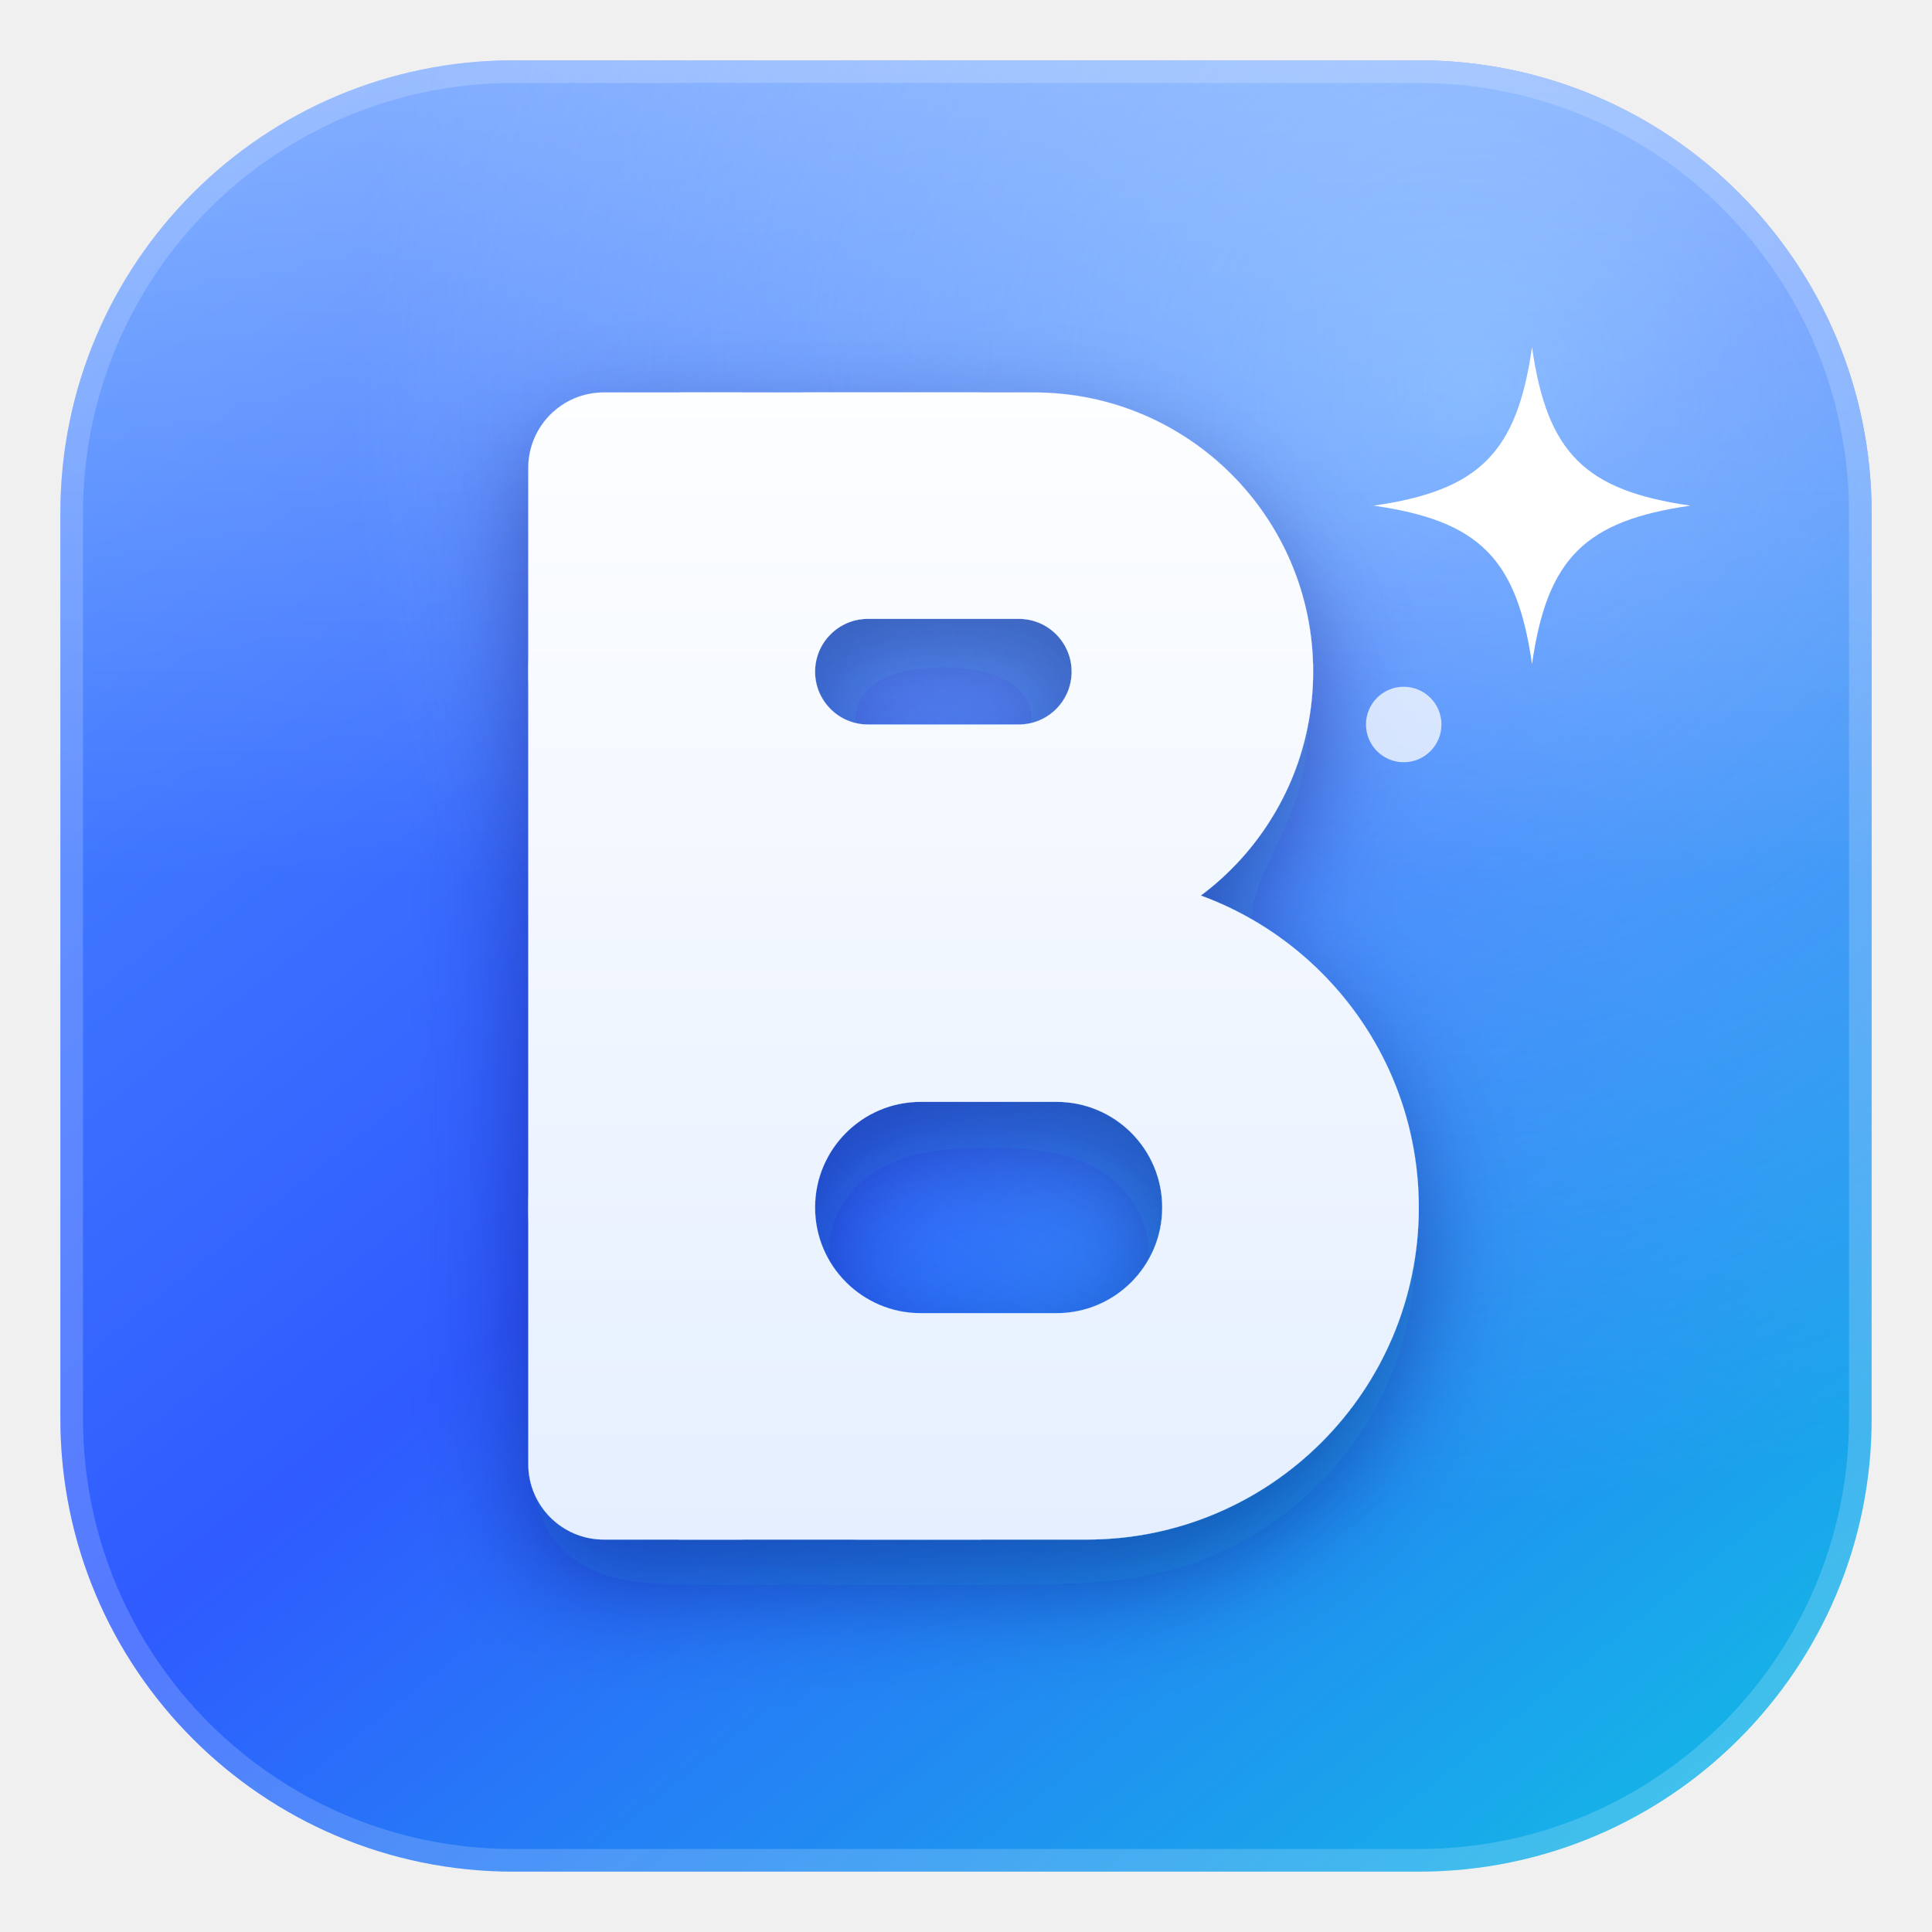
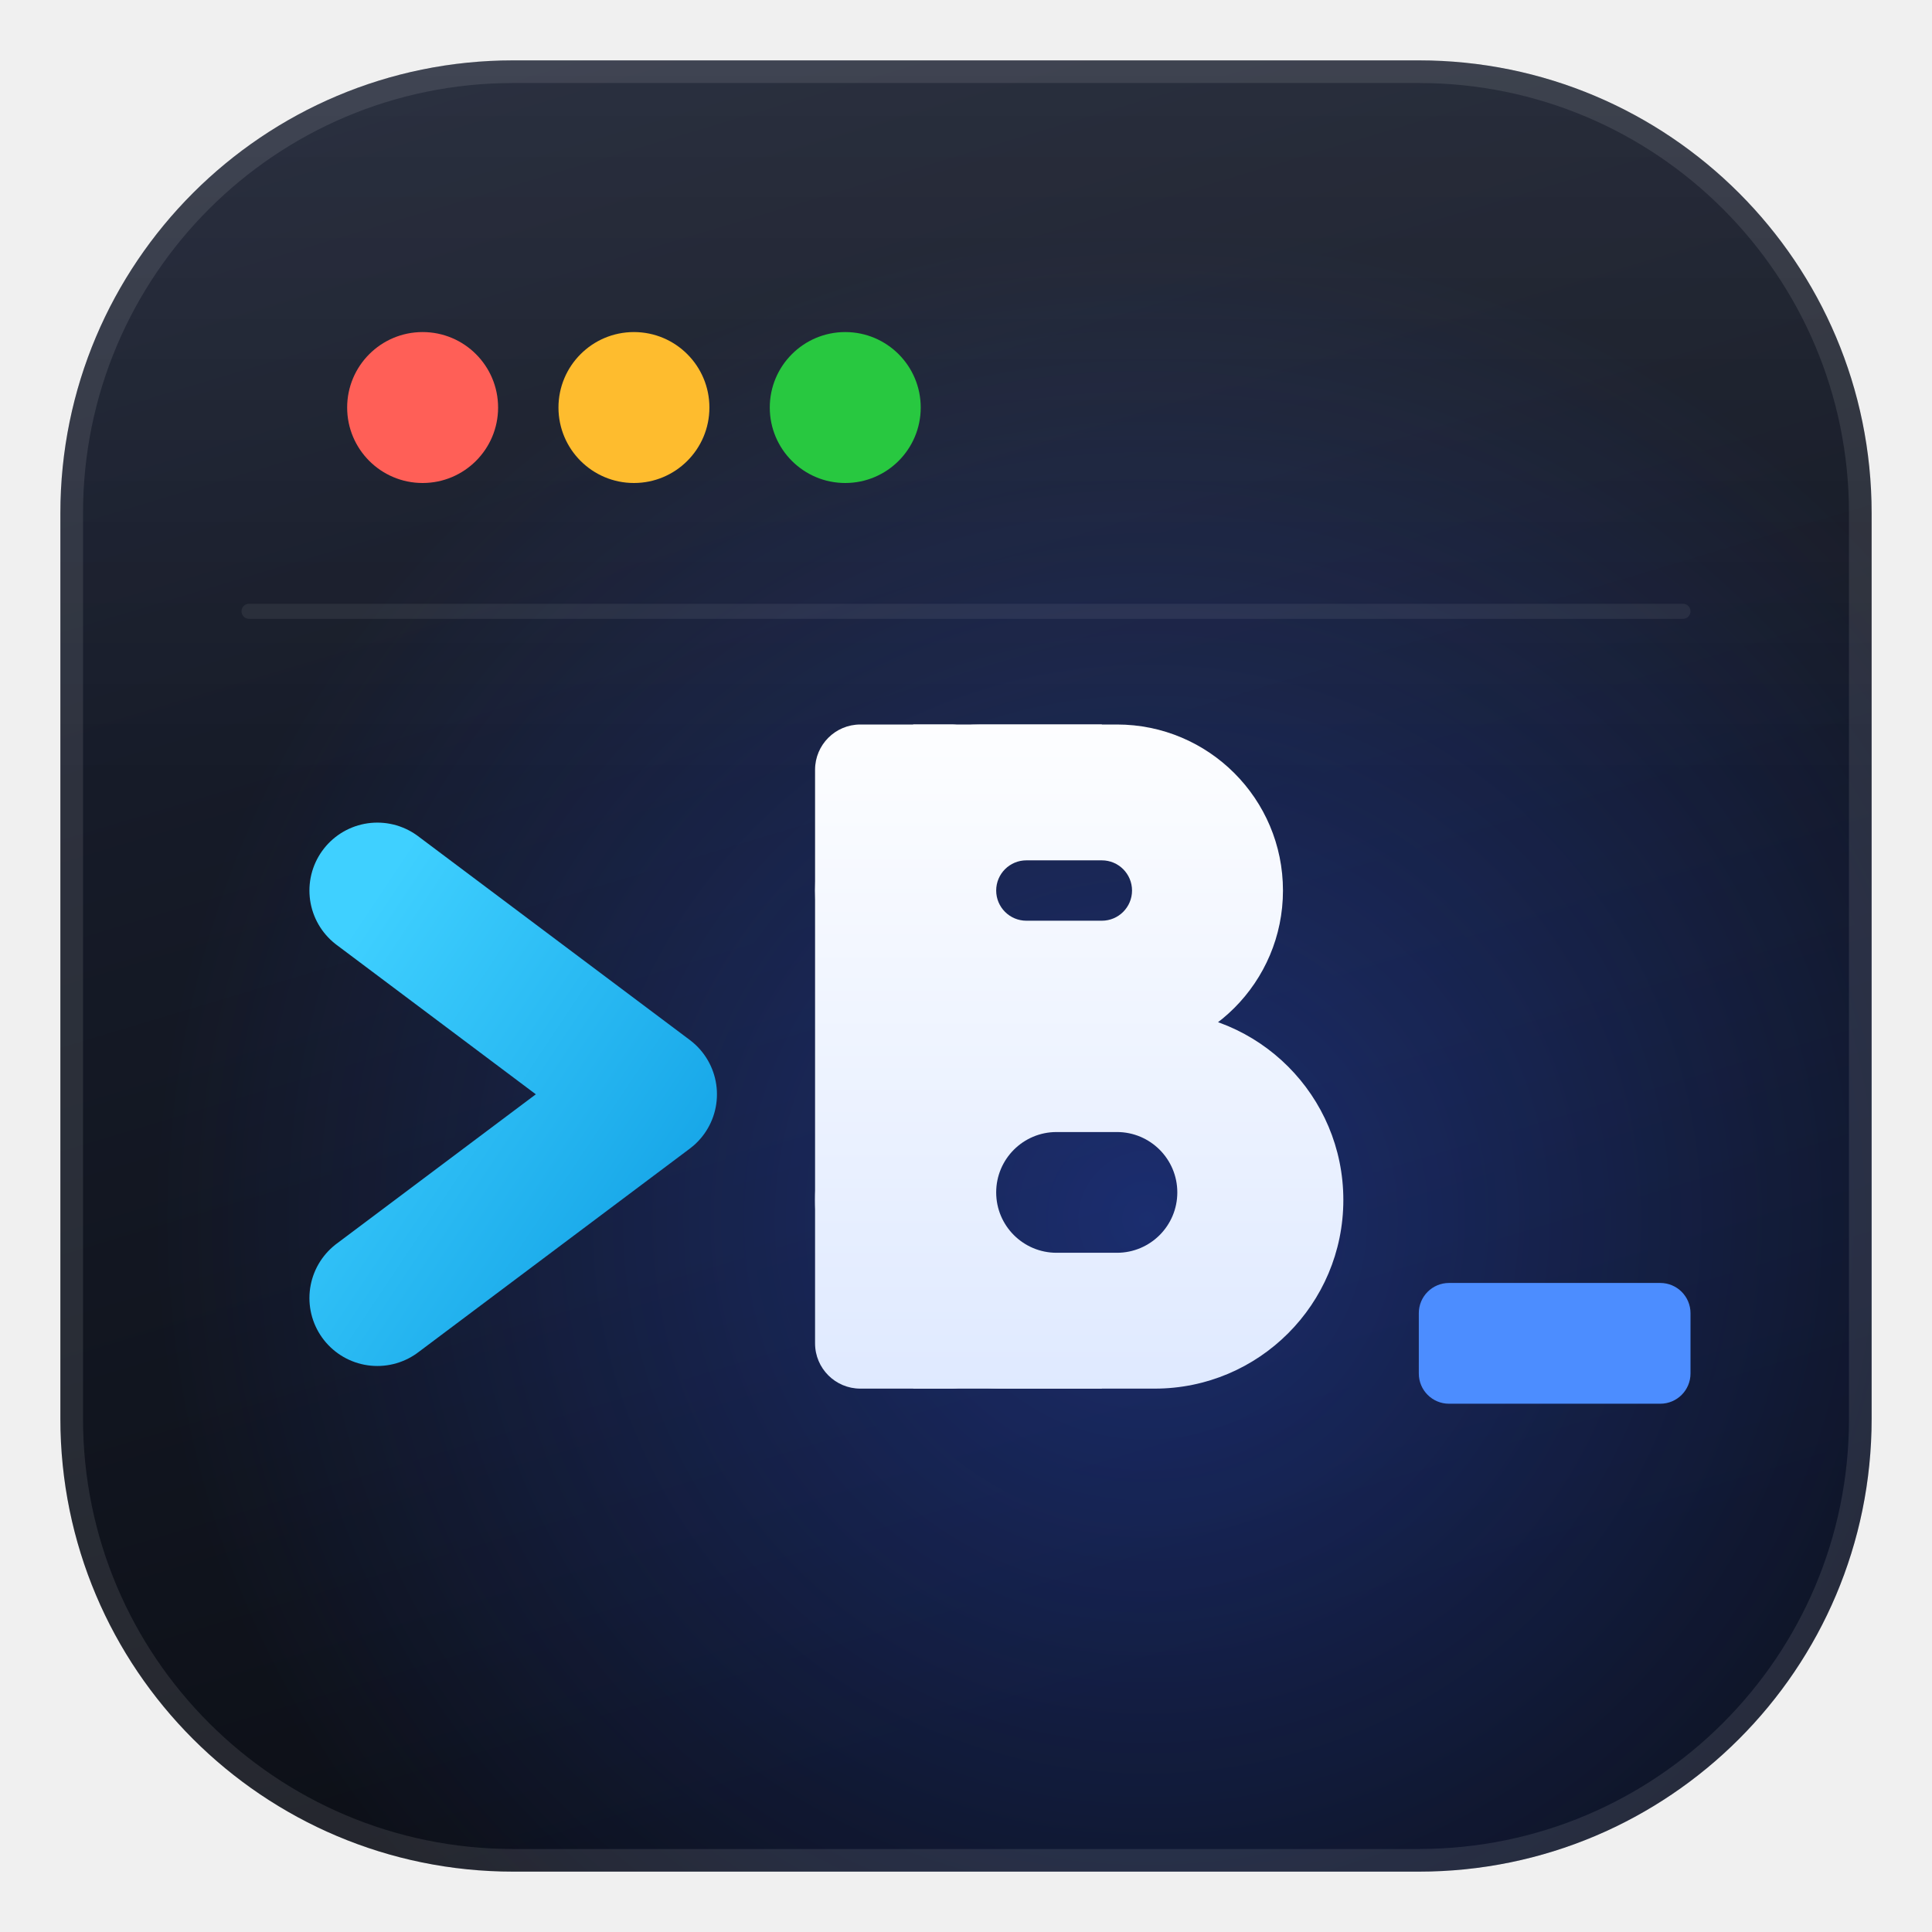
<svg xmlns="http://www.w3.org/2000/svg" viewBox="0 0 256 256">
  <defs>
-     <linearGradient id="bg" x1="0.1" y1="0" x2="0.9" y2="1">
-       <stop offset="0" stop-color="#4C8DFF" />
-       <stop offset="0.5" stop-color="#2F5BFF" />
-       <stop offset="1" stop-color="#14B8E6" />
+     <linearGradient id="bg" x1="0" y1="0" x2="0.3" y2="1">
+       <stop offset="0" stop-color="#1C2233" />
+       <stop offset="1" stop-color="#0C0F16" />
    </linearGradient>
-     <radialGradient id="glow" cx="0.78" cy="0.18" r="0.62">
-       <stop offset="0" stop-color="#9BE7FF" stop-opacity="0.55" />
-       <stop offset="1" stop-color="#9BE7FF" stop-opacity="0" />
+     <radialGradient id="glow" cx="0.6" cy="0.64" r="0.55">
+       <stop offset="0" stop-color="#2F5BFF" stop-opacity="0.36" />
+       <stop offset="1" stop-color="#2F5BFF" stop-opacity="0" />
    </radialGradient>
    <linearGradient id="shine" x1="0" y1="0" x2="0" y2="1">
-       <stop offset="0" stop-color="#FFFFFF" stop-opacity="0.32" />
-       <stop offset="0.45" stop-color="#FFFFFF" stop-opacity="0" />
+       <stop offset="0" stop-color="#FFFFFF" stop-opacity="0.07" />
+       <stop offset="0.4" stop-color="#FFFFFF" stop-opacity="0" />
    </linearGradient>
    <linearGradient id="glyph" x1="0" y1="0" x2="0" y2="1">
      <stop offset="0" stop-color="#FFFFFF" />
-       <stop offset="1" stop-color="#E3EEFF" />
+       <stop offset="1" stop-color="#DDE8FF" />
    </linearGradient>
-     <mask id="b">
-       <rect x="70" y="52" width="38" height="152" rx="10" fill="#fff" />
-       <rect x="70" y="52" width="104" height="74" rx="37" fill="#fff" />
-       <rect x="70" y="116" width="118" height="88" rx="44" fill="#fff" />
-       <rect x="90" y="52" width="40" height="152" fill="#fff" />
-       <rect x="108" y="82" width="34" height="14" rx="7" fill="#000" />
-       <rect x="108" y="146" width="46" height="28" rx="14" fill="#000" />
+     <linearGradient id="chev" x1="0" y1="0" x2="1" y2="1">
+       <stop offset="0" stop-color="#3FD0FF" />
+       <stop offset="1" stop-color="#14A3E6" />
+     </linearGradient>
+     <mask id="b" maskUnits="userSpaceOnUse" x="0" y="0" width="256" height="256">
+       <g transform="translate(108 96) scale(0.5) translate(-58 -40)">
+         <rect x="58" y="40" width="48" height="176" rx="12" fill="#fff" />
+         <rect x="58" y="40" width="124" height="88" rx="44" fill="#fff" />
+         <rect x="58" y="116" width="140" height="100" rx="50" fill="#fff" />
+         <rect x="84" y="40" width="50" height="176" fill="#fff" />
+         <rect x="106" y="76" width="36" height="16" rx="8" fill="#000" />
+         <rect x="106" y="148" width="48" height="32" rx="16" fill="#000" />
+       </g>
    </mask>
-     <filter id="shadow" x="-20%" y="-20%" width="140%" height="140%">
-       <feDropShadow dx="0" dy="6" stdDeviation="7" flood-color="#0A1F66" flood-opacity="0.45" />
-     </filter>
  </defs>
  <rect x="8" y="8" width="240" height="240" rx="60" fill="url(#bg)" />
  <rect x="8" y="8" width="240" height="240" rx="60" fill="url(#glow)" />
  <rect x="8" y="8" width="240" height="240" rx="60" fill="url(#shine)" />
-   <rect x="9.5" y="9.5" width="237" height="237" rx="58.5" fill="none" stroke="#FFFFFF" stroke-opacity="0.18" stroke-width="3" />
-   <g filter="url(#shadow)">
-     <rect x="60" y="40" width="140" height="176" fill="url(#glyph)" mask="url(#b)" />
-   </g>
-   <path d="M203 46 C205 60 210 65 224 67 C210 69 205 74 203 88 C201 74 196 69 182 67 C196 65 201 60 203 46 Z" fill="#FFFFFF" />
-   <circle cx="186" cy="96" r="5" fill="#FFFFFF" fill-opacity="0.75" />
+   <rect x="9.5" y="9.5" width="237" height="237" rx="58.5" fill="none" stroke="#FFFFFF" stroke-opacity="0.1" stroke-width="3" />
+   <circle cx="56" cy="54" r="10" fill="#FF5F57" />
+   <circle cx="84" cy="54" r="10" fill="#FEBC2E" />
+   <circle cx="112" cy="54" r="10" fill="#28C840" />
+   <rect x="32" y="80" width="192" height="2" rx="1" fill="#FFFFFF" fill-opacity="0.07" />
+   <polyline points="50,118 86,145 50,172" fill="none" stroke="url(#chev)" stroke-width="18" stroke-linecap="round" stroke-linejoin="round" />
+   <rect x="100" y="90" width="90" height="100" fill="url(#glyph)" mask="url(#b)" />
+   <rect x="188" y="170" width="36" height="16" rx="4" fill="#4C8DFF" />
</svg>
